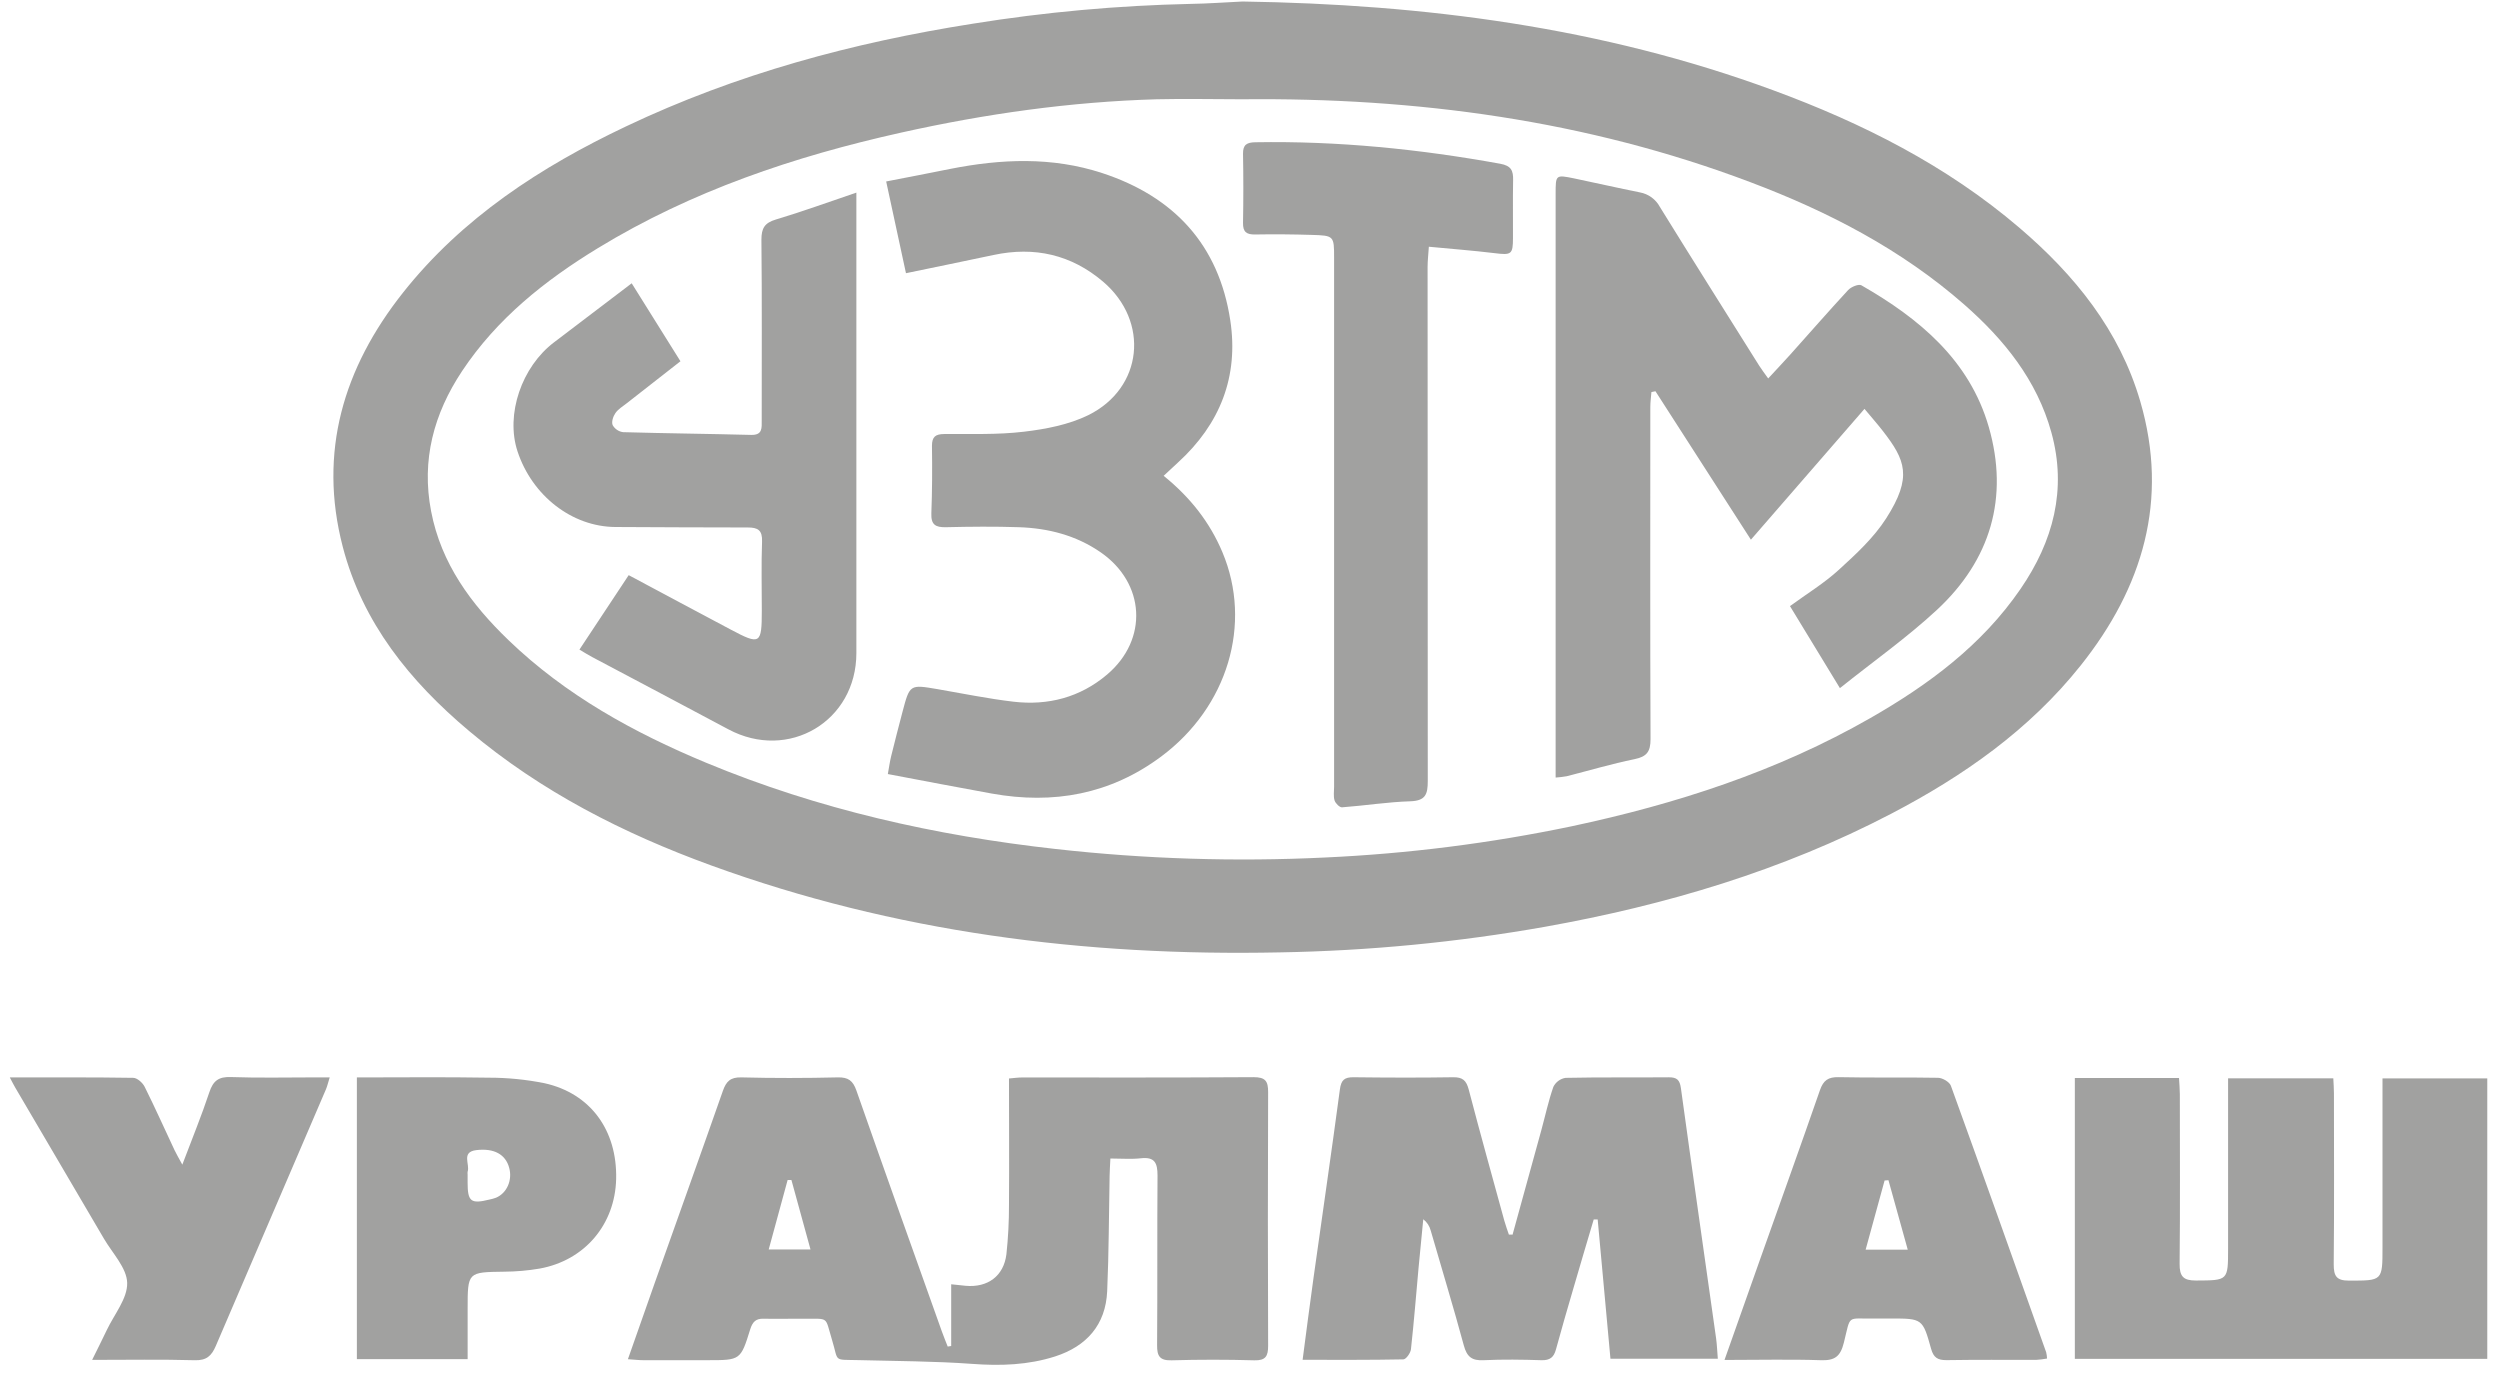
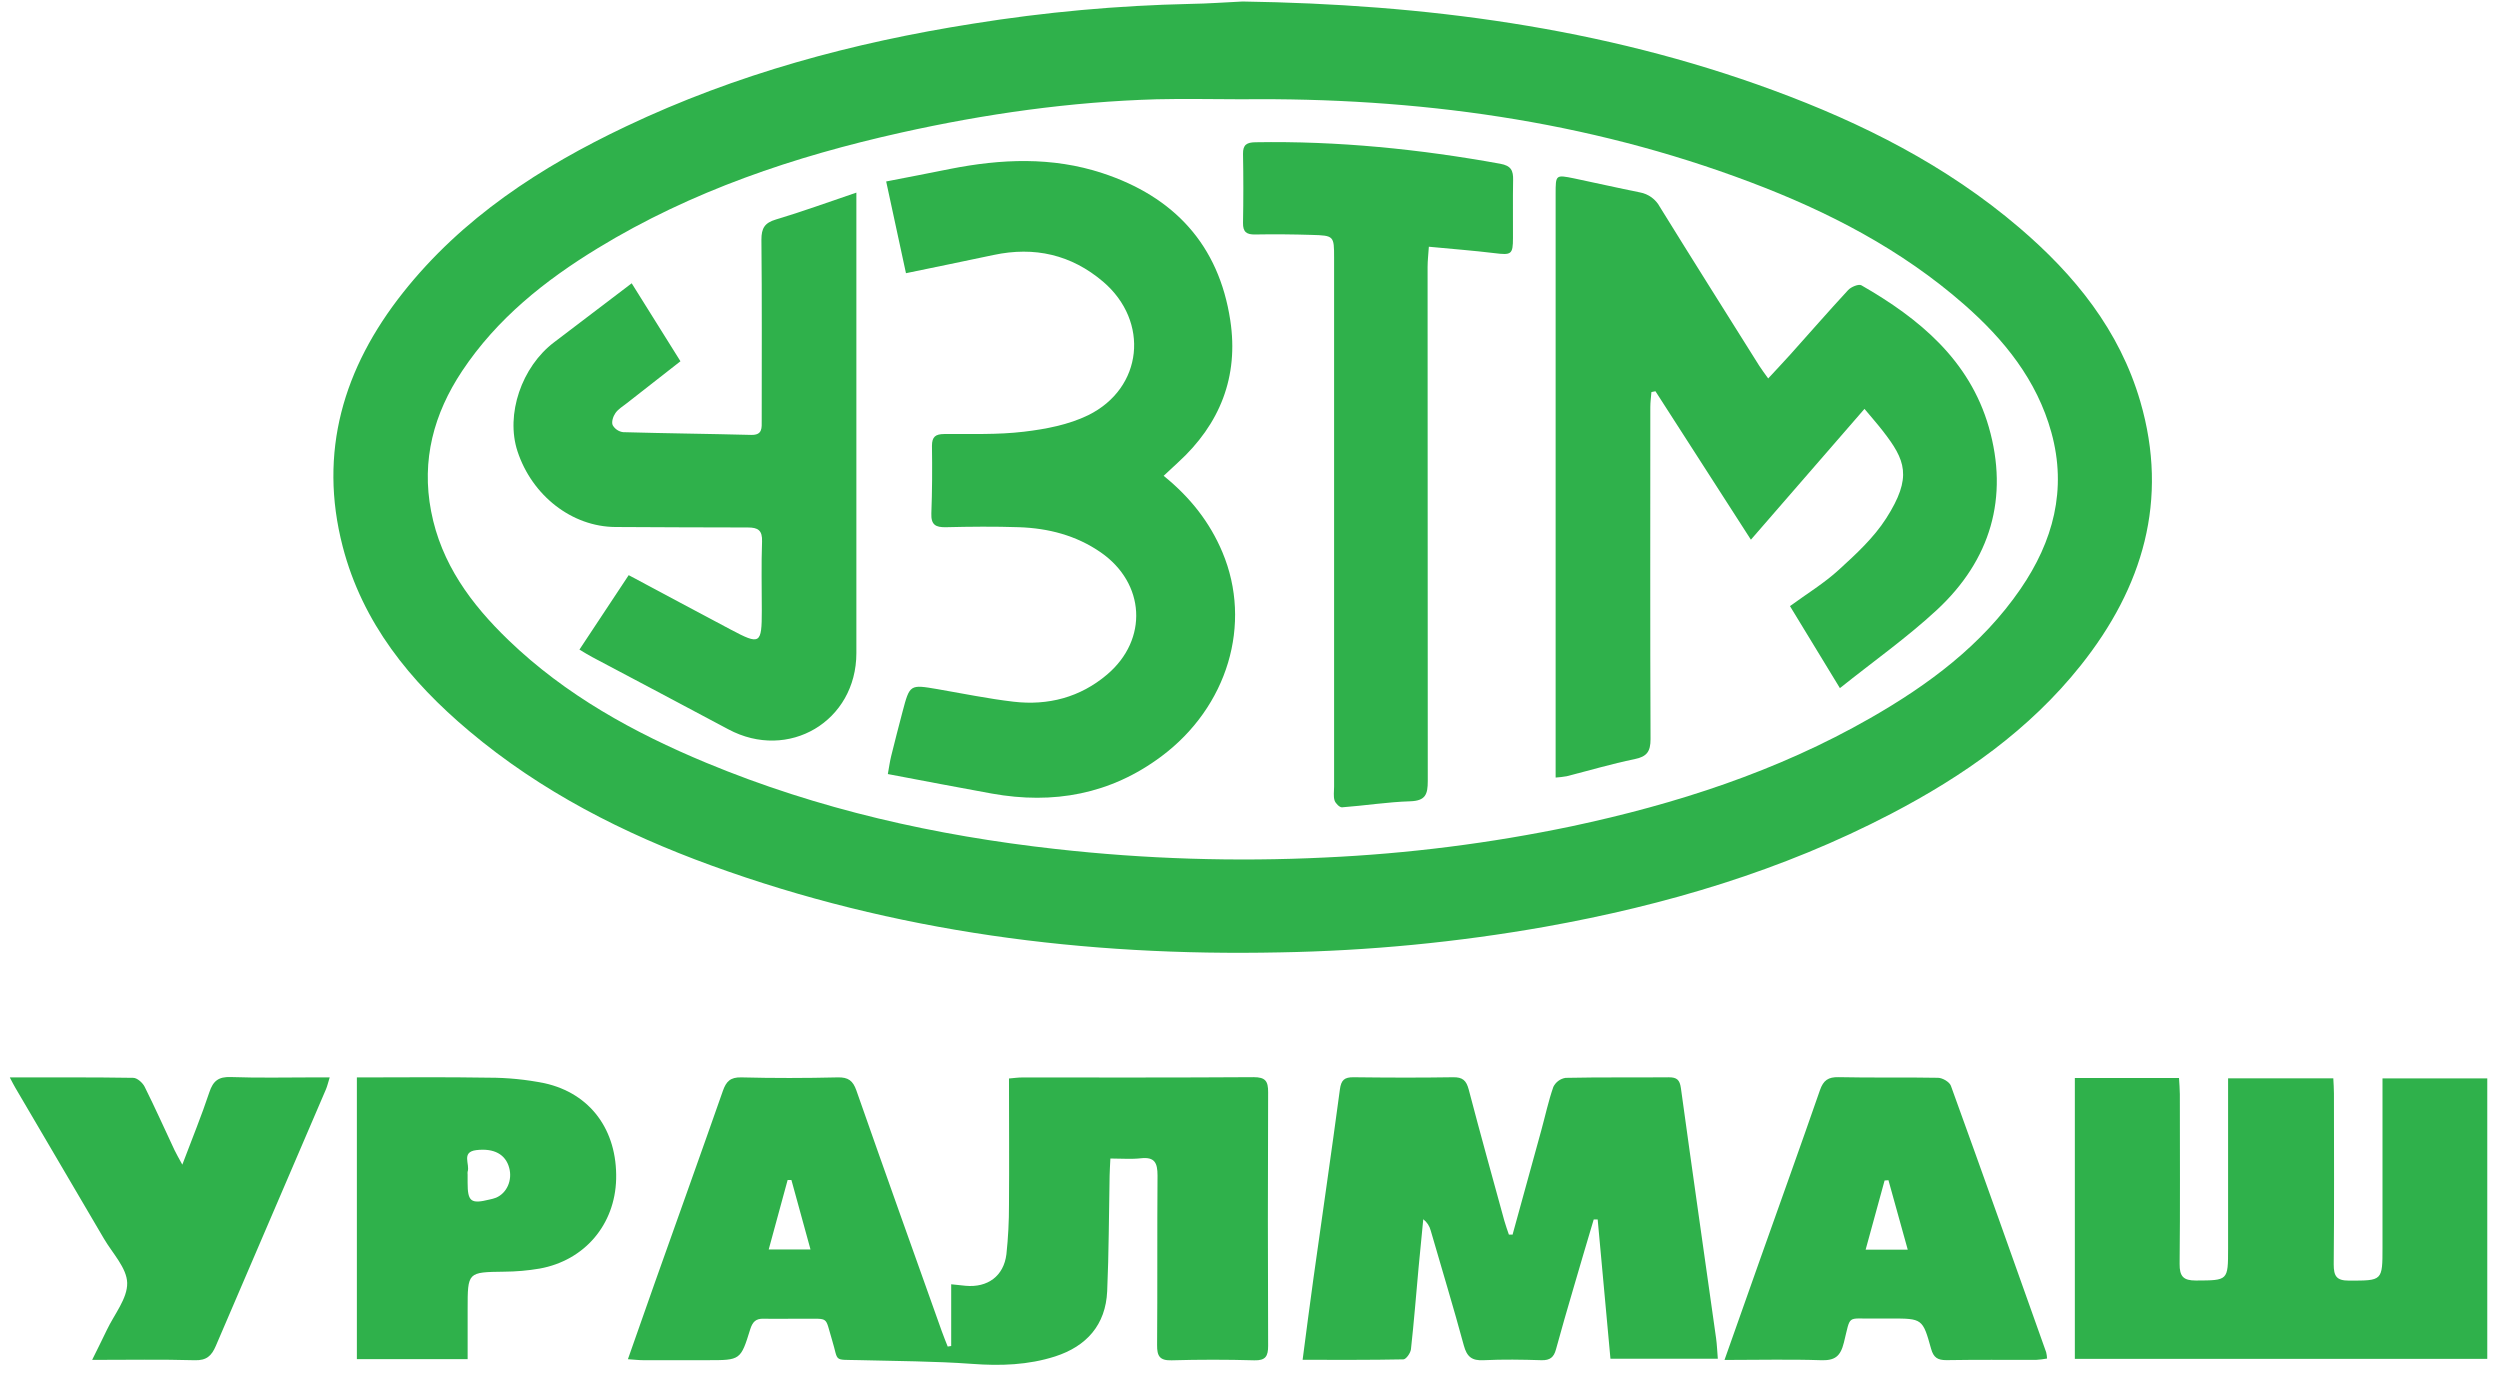
<svg xmlns="http://www.w3.org/2000/svg" width="111" height="61" viewBox="0 0 111 61" fill="none">
  <g id="Frame 427320340">
    <g id="Group 427320289">
      <g id="Group">
-         <path id="Vector" d="M55.172 0.067C63.223 0.189 71.12 1.204 78.718 4.003C82.683 5.462 86.42 7.343 89.656 10.108C92.119 12.21 94.11 14.668 95.03 17.829C96.303 22.203 95.145 26.076 92.385 29.544C90.109 32.403 87.178 34.456 83.967 36.131C79.123 38.658 73.952 40.192 68.594 41.15C64.706 41.838 60.769 42.218 56.82 42.286C48.176 42.466 39.726 41.393 31.573 38.424C27.682 37.008 24.021 35.145 20.83 32.458C18.206 30.252 16.097 27.658 15.217 24.272C14.125 20.069 15.252 16.333 17.886 13.003C20.52 9.673 24.007 7.408 27.802 5.609C32.699 3.283 37.864 1.89 43.199 1.051C46.395 0.537 49.623 0.244 52.86 0.173C53.627 0.162 54.4 0.103 55.172 0.067ZM55.146 4.408C53.884 4.408 52.621 4.377 51.36 4.408C47.526 4.518 43.743 5.055 40.004 5.889C35.271 6.944 30.712 8.476 26.545 11.018C24.191 12.453 22.064 14.148 20.517 16.475C19.258 18.372 18.704 20.427 19.141 22.699C19.585 25.025 20.923 26.829 22.577 28.422C25.11 30.863 28.141 32.531 31.36 33.869C36.335 35.936 41.537 37.103 46.883 37.697C50.851 38.141 54.848 38.267 58.836 38.073C62.514 37.904 66.173 37.441 69.777 36.688C74.417 35.7 78.9 34.254 83.04 31.884C85.627 30.403 87.996 28.65 89.71 26.151C91.162 24.037 91.781 21.734 91.081 19.2C90.439 16.874 88.983 15.077 87.211 13.521C84.418 11.072 81.166 9.39 77.713 8.087C70.441 5.336 62.874 4.327 55.146 4.408Z" fill="#A1A1A0" />
+         <path id="Vector" d="M55.172 0.067C63.223 0.189 71.12 1.204 78.718 4.003C82.683 5.462 86.42 7.343 89.656 10.108C92.119 12.21 94.11 14.668 95.03 17.829C96.303 22.203 95.145 26.076 92.385 29.544C90.109 32.403 87.178 34.456 83.967 36.131C79.123 38.658 73.952 40.192 68.594 41.15C64.706 41.838 60.769 42.218 56.82 42.286C48.176 42.466 39.726 41.393 31.573 38.424C27.682 37.008 24.021 35.145 20.83 32.458C18.206 30.252 16.097 27.658 15.217 24.272C14.125 20.069 15.252 16.333 17.886 13.003C20.52 9.673 24.007 7.408 27.802 5.609C32.699 3.283 37.864 1.89 43.199 1.051C46.395 0.537 49.623 0.244 52.86 0.173C53.627 0.162 54.4 0.103 55.172 0.067ZM55.146 4.408C53.884 4.408 52.621 4.377 51.36 4.408C47.526 4.518 43.743 5.055 40.004 5.889C35.271 6.944 30.712 8.476 26.545 11.018C24.191 12.453 22.064 14.148 20.517 16.475C19.258 18.372 18.704 20.427 19.141 22.699C19.585 25.025 20.923 26.829 22.577 28.422C25.11 30.863 28.141 32.531 31.36 33.869C36.335 35.936 41.537 37.103 46.883 37.697C50.851 38.141 54.848 38.267 58.836 38.073C62.514 37.904 66.173 37.441 69.777 36.688C74.417 35.7 78.9 34.254 83.04 31.884C85.627 30.403 87.996 28.65 89.71 26.151C91.162 24.037 91.781 21.734 91.081 19.2C90.439 16.874 88.983 15.077 87.211 13.521C84.418 11.072 81.166 9.39 77.713 8.087C70.441 5.336 62.874 4.327 55.146 4.408Z" fill="#2fb14b" />
        <g id="Group 427320288">
-           <path id="Vector_2" d="M42.233 59.763V57.022C42.493 57.049 42.684 57.071 42.874 57.089C43.853 57.178 44.566 56.658 44.685 55.687C44.763 54.959 44.801 54.227 44.799 53.494C44.813 51.641 44.799 49.787 44.799 47.885C45.024 47.866 45.2 47.84 45.375 47.84C48.803 47.84 52.231 47.849 55.659 47.826C56.186 47.826 56.307 48.002 56.305 48.493C56.29 52.248 56.29 56.002 56.305 59.756C56.305 60.212 56.195 60.412 55.693 60.398C54.469 60.363 53.245 60.363 52.02 60.398C51.488 60.413 51.371 60.207 51.375 59.722C51.394 57.213 51.375 54.703 51.394 52.195C51.394 51.633 51.271 51.357 50.648 51.428C50.228 51.475 49.798 51.438 49.301 51.438C49.288 51.724 49.272 51.96 49.267 52.195C49.233 53.909 49.235 55.623 49.159 57.328C49.093 58.826 48.24 59.777 46.846 60.226C45.652 60.609 44.424 60.65 43.173 60.557C41.49 60.434 39.797 60.434 38.108 60.389C36.971 60.362 37.244 60.48 36.944 59.498C36.615 58.423 36.84 58.564 35.682 58.551C35.091 58.545 34.498 58.565 33.907 58.551C33.559 58.54 33.417 58.689 33.312 59.014C32.885 60.395 32.873 60.392 31.423 60.392C30.464 60.392 29.506 60.392 28.547 60.392C28.354 60.392 28.16 60.367 27.879 60.349C28.296 59.161 28.683 58.053 29.075 56.949C30.082 54.111 31.1 51.278 32.095 48.437C32.242 48.016 32.428 47.825 32.911 47.836C34.339 47.873 35.767 47.87 37.196 47.836C37.665 47.825 37.87 47.983 38.023 48.416C39.274 51.986 40.547 55.55 41.818 59.115C41.898 59.341 41.992 59.563 42.078 59.787L42.233 59.763ZM35.139 52.391H34.971C34.695 53.405 34.419 54.419 34.131 55.475H35.986C35.69 54.406 35.415 53.396 35.139 52.391Z" fill="#A1A1A0" />
-           <path id="Vector_3" d="M92.123 47.864H96.748C96.762 48.115 96.785 48.354 96.785 48.586C96.785 51.095 96.802 53.605 96.775 56.111C96.769 56.671 96.94 56.858 97.501 56.855C98.926 56.847 98.927 56.87 98.927 55.431V47.879H103.599C103.61 48.114 103.627 48.331 103.627 48.548C103.627 51.078 103.643 53.607 103.617 56.138C103.617 56.659 103.74 56.859 104.291 56.859C105.782 56.859 105.783 56.88 105.783 55.378V47.881H110.435V60.333H92.123V47.864Z" fill="#A1A1A0" />
-           <path id="Vector_4" d="M67.158 54.818C67.582 53.278 68.007 51.737 68.431 50.195C68.609 49.548 68.748 48.889 68.969 48.257C69.02 48.152 69.097 48.061 69.191 47.991C69.285 47.922 69.394 47.875 69.51 47.857C71.039 47.824 72.57 47.846 74.098 47.832C74.454 47.832 74.582 47.947 74.632 48.313C75.141 52.018 75.674 55.72 76.195 59.424C76.234 59.705 76.243 59.99 76.271 60.328H71.504C71.315 58.269 71.126 56.208 70.937 54.145H70.761C70.459 55.17 70.149 56.194 69.854 57.219C69.592 58.117 69.328 59.014 69.085 59.913C68.991 60.262 68.822 60.402 68.444 60.393C67.587 60.366 66.73 60.352 65.873 60.393C65.351 60.421 65.13 60.241 64.994 59.739C64.531 58.025 64.014 56.338 63.525 54.64C63.474 54.439 63.357 54.261 63.193 54.134C63.124 54.844 63.053 55.553 62.987 56.263C62.876 57.479 62.78 58.696 62.646 59.909C62.627 60.076 62.43 60.353 62.311 60.356C60.849 60.386 59.384 60.376 57.836 60.376C58.001 59.13 58.15 57.948 58.316 56.768C58.707 53.969 59.117 51.173 59.491 48.372C59.547 47.951 59.693 47.825 60.103 47.83C61.572 47.848 63.041 47.854 64.51 47.83C64.942 47.821 65.105 47.972 65.212 48.378C65.721 50.325 66.262 52.263 66.793 54.203C66.851 54.411 66.927 54.614 66.994 54.815L67.158 54.818Z" fill="#A1A1A0" />
-           <path id="Vector_5" d="M76.568 60.382C77.135 58.79 77.648 57.332 78.16 55.88C79.043 53.389 79.94 50.901 80.806 48.403C80.958 47.966 81.174 47.815 81.638 47.826C83.107 47.859 84.576 47.826 86.045 47.854C86.244 47.854 86.556 48.037 86.619 48.207C88.046 52.145 89.447 56.093 90.85 60.041C90.872 60.133 90.885 60.225 90.889 60.319C90.727 60.349 90.564 60.369 90.399 60.379C89.073 60.379 87.748 60.369 86.423 60.39C86.034 60.39 85.851 60.281 85.741 59.888C85.367 58.542 85.35 58.542 83.94 58.542C83.695 58.542 83.451 58.542 83.206 58.542C81.982 58.567 82.184 58.335 81.869 59.609C81.715 60.227 81.469 60.415 80.844 60.393C79.469 60.347 78.085 60.382 76.568 60.382ZM82.835 55.485H84.704C84.407 54.409 84.129 53.404 83.847 52.401L83.676 52.414C83.409 53.396 83.138 54.382 82.835 55.482V55.485Z" fill="#A1A1A0" />
-           <path id="Vector_6" d="M15.845 47.838C17.829 47.838 19.763 47.815 21.694 47.849C22.526 47.848 23.357 47.93 24.174 48.094C26.22 48.546 27.408 50.185 27.357 52.349C27.307 54.371 25.96 55.963 23.96 56.325C23.439 56.414 22.912 56.46 22.384 56.463C20.764 56.485 20.763 56.474 20.763 58.122V60.345H15.845V47.838ZM20.762 52.141C20.762 52.264 20.762 52.386 20.762 52.509C20.762 53.352 20.908 53.464 21.732 53.26C21.831 53.241 21.929 53.213 22.024 53.178C22.506 52.975 22.759 52.398 22.608 51.85C22.447 51.254 21.937 50.971 21.15 51.065C20.462 51.147 20.876 51.696 20.763 52.023C20.757 52.062 20.756 52.102 20.762 52.141Z" fill="#A1A1A0" />
-           <path id="Vector_7" d="M0.435 47.838C2.328 47.838 4.123 47.827 5.916 47.856C6.09 47.856 6.334 48.075 6.422 48.252C6.886 49.181 7.309 50.13 7.75 51.068C7.831 51.24 7.93 51.404 8.095 51.71C8.536 50.541 8.952 49.531 9.294 48.498C9.461 47.995 9.7 47.801 10.247 47.821C11.49 47.866 12.736 47.836 13.98 47.836H14.639C14.565 48.07 14.533 48.224 14.472 48.366C12.84 52.163 11.21 55.96 9.583 59.757C9.393 60.202 9.168 60.41 8.644 60.394C7.175 60.352 5.713 60.379 4.091 60.379C4.343 59.869 4.546 59.465 4.741 59.056C5.071 58.359 5.663 57.653 5.647 56.962C5.632 56.299 4.994 55.645 4.614 54.996C3.308 52.763 1.998 50.532 0.684 48.302C0.613 48.185 0.553 48.059 0.435 47.838Z" fill="#A1A1A0" />
+           <path id="Vector_2" d="M42.233 59.763V57.022C42.493 57.049 42.684 57.071 42.874 57.089C43.853 57.178 44.566 56.658 44.685 55.687C44.763 54.959 44.801 54.227 44.799 53.494C44.813 51.641 44.799 49.787 44.799 47.885C45.024 47.866 45.2 47.84 45.375 47.84C48.803 47.84 52.231 47.849 55.659 47.826C56.186 47.826 56.307 48.002 56.305 48.493C56.29 52.248 56.29 56.002 56.305 59.756C56.305 60.212 56.195 60.412 55.693 60.398C54.469 60.363 53.245 60.363 52.02 60.398C51.488 60.413 51.371 60.207 51.375 59.722C51.394 57.213 51.375 54.703 51.394 52.195C51.394 51.633 51.271 51.357 50.648 51.428C50.228 51.475 49.798 51.438 49.301 51.438C49.288 51.724 49.272 51.96 49.267 52.195C49.233 53.909 49.235 55.623 49.159 57.328C49.093 58.826 48.24 59.777 46.846 60.226C45.652 60.609 44.424 60.65 43.173 60.557C41.49 60.434 39.797 60.434 38.108 60.389C36.971 60.362 37.244 60.48 36.944 59.498C36.615 58.423 36.84 58.564 35.682 58.551C35.091 58.545 34.498 58.565 33.907 58.551C33.559 58.54 33.417 58.689 33.312 59.014C32.885 60.395 32.873 60.392 31.423 60.392C30.464 60.392 29.506 60.392 28.547 60.392C28.354 60.392 28.16 60.367 27.879 60.349C28.296 59.161 28.683 58.053 29.075 56.949C30.082 54.111 31.1 51.278 32.095 48.437C32.242 48.016 32.428 47.825 32.911 47.836C34.339 47.873 35.767 47.87 37.196 47.836C37.665 47.825 37.87 47.983 38.023 48.416C39.274 51.986 40.547 55.55 41.818 59.115C41.898 59.341 41.992 59.563 42.078 59.787L42.233 59.763ZM35.139 52.391H34.971C34.695 53.405 34.419 54.419 34.131 55.475H35.986C35.69 54.406 35.415 53.396 35.139 52.391Z" fill="#2fb14b" />
+           <path id="Vector_3" d="M92.123 47.864H96.748C96.762 48.115 96.785 48.354 96.785 48.586C96.785 51.095 96.802 53.605 96.775 56.111C96.769 56.671 96.94 56.858 97.501 56.855C98.926 56.847 98.927 56.87 98.927 55.431V47.879H103.599C103.61 48.114 103.627 48.331 103.627 48.548C103.627 51.078 103.643 53.607 103.617 56.138C103.617 56.659 103.74 56.859 104.291 56.859C105.782 56.859 105.783 56.88 105.783 55.378V47.881H110.435V60.333H92.123V47.864Z" fill="#2fb14b" />
+           <path id="Vector_4" d="M67.158 54.818C67.582 53.278 68.007 51.737 68.431 50.195C68.609 49.548 68.748 48.889 68.969 48.257C69.02 48.152 69.097 48.061 69.191 47.991C69.285 47.922 69.394 47.875 69.51 47.857C71.039 47.824 72.57 47.846 74.098 47.832C74.454 47.832 74.582 47.947 74.632 48.313C75.141 52.018 75.674 55.72 76.195 59.424C76.234 59.705 76.243 59.99 76.271 60.328H71.504C71.315 58.269 71.126 56.208 70.937 54.145H70.761C70.459 55.17 70.149 56.194 69.854 57.219C69.592 58.117 69.328 59.014 69.085 59.913C68.991 60.262 68.822 60.402 68.444 60.393C67.587 60.366 66.73 60.352 65.873 60.393C65.351 60.421 65.13 60.241 64.994 59.739C64.531 58.025 64.014 56.338 63.525 54.64C63.474 54.439 63.357 54.261 63.193 54.134C63.124 54.844 63.053 55.553 62.987 56.263C62.876 57.479 62.78 58.696 62.646 59.909C62.627 60.076 62.43 60.353 62.311 60.356C60.849 60.386 59.384 60.376 57.836 60.376C58.001 59.13 58.15 57.948 58.316 56.768C58.707 53.969 59.117 51.173 59.491 48.372C59.547 47.951 59.693 47.825 60.103 47.83C61.572 47.848 63.041 47.854 64.51 47.83C64.942 47.821 65.105 47.972 65.212 48.378C65.721 50.325 66.262 52.263 66.793 54.203C66.851 54.411 66.927 54.614 66.994 54.815L67.158 54.818Z" fill="#2fb14b" />
+           <path id="Vector_5" d="M76.568 60.382C77.135 58.79 77.648 57.332 78.16 55.88C79.043 53.389 79.94 50.901 80.806 48.403C80.958 47.966 81.174 47.815 81.638 47.826C83.107 47.859 84.576 47.826 86.045 47.854C86.244 47.854 86.556 48.037 86.619 48.207C88.046 52.145 89.447 56.093 90.85 60.041C90.872 60.133 90.885 60.225 90.889 60.319C90.727 60.349 90.564 60.369 90.399 60.379C89.073 60.379 87.748 60.369 86.423 60.39C86.034 60.39 85.851 60.281 85.741 59.888C85.367 58.542 85.35 58.542 83.94 58.542C83.695 58.542 83.451 58.542 83.206 58.542C81.982 58.567 82.184 58.335 81.869 59.609C81.715 60.227 81.469 60.415 80.844 60.393C79.469 60.347 78.085 60.382 76.568 60.382ZM82.835 55.485H84.704C84.407 54.409 84.129 53.404 83.847 52.401L83.676 52.414C83.409 53.396 83.138 54.382 82.835 55.482V55.485Z" fill="#2fb14b" />
+           <path id="Vector_6" d="M15.845 47.838C17.829 47.838 19.763 47.815 21.694 47.849C22.526 47.848 23.357 47.93 24.174 48.094C26.22 48.546 27.408 50.185 27.357 52.349C27.307 54.371 25.96 55.963 23.96 56.325C23.439 56.414 22.912 56.46 22.384 56.463C20.764 56.485 20.763 56.474 20.763 58.122V60.345H15.845V47.838ZM20.762 52.141C20.762 52.264 20.762 52.386 20.762 52.509C20.762 53.352 20.908 53.464 21.732 53.26C21.831 53.241 21.929 53.213 22.024 53.178C22.506 52.975 22.759 52.398 22.608 51.85C22.447 51.254 21.937 50.971 21.15 51.065C20.462 51.147 20.876 51.696 20.763 52.023C20.757 52.062 20.756 52.102 20.762 52.141Z" fill="#2fb14b" />
+           <path id="Vector_7" d="M0.435 47.838C2.328 47.838 4.123 47.827 5.916 47.856C6.09 47.856 6.334 48.075 6.422 48.252C6.886 49.181 7.309 50.13 7.75 51.068C7.831 51.24 7.93 51.404 8.095 51.71C8.536 50.541 8.952 49.531 9.294 48.498C9.461 47.995 9.7 47.801 10.247 47.821C11.49 47.866 12.736 47.836 13.98 47.836H14.639C14.565 48.07 14.533 48.224 14.472 48.366C12.84 52.163 11.21 55.96 9.583 59.757C9.393 60.202 9.168 60.41 8.644 60.394C7.175 60.352 5.713 60.379 4.091 60.379C4.343 59.869 4.546 59.465 4.741 59.056C5.071 58.359 5.663 57.653 5.647 56.962C5.632 56.299 4.994 55.645 4.614 54.996C3.308 52.763 1.998 50.532 0.684 48.302C0.613 48.185 0.553 48.059 0.435 47.838Z" fill="#2fb14b" />
        </g>
-         <path id="Vector_8" d="M82.783 18.154L77.74 23.962L73.502 17.371L73.323 17.408C73.306 17.629 73.274 17.851 73.274 18.073C73.274 22.988 73.263 27.904 73.284 32.819C73.284 33.374 73.116 33.596 72.574 33.706C71.56 33.914 70.565 34.21 69.56 34.465C69.398 34.493 69.234 34.513 69.07 34.524V8.612C69.07 7.755 69.07 7.755 69.891 7.921C70.87 8.126 71.836 8.346 72.811 8.542C72.999 8.576 73.176 8.652 73.33 8.764C73.484 8.877 73.61 9.022 73.7 9.19C75.156 11.547 76.638 13.891 78.108 16.236C78.214 16.406 78.339 16.564 78.508 16.803C78.86 16.421 79.179 16.087 79.487 15.744C80.344 14.788 81.189 13.818 82.058 12.878C82.189 12.737 82.526 12.598 82.647 12.668C85.218 14.143 87.446 15.989 88.302 18.959C89.203 22.092 88.381 24.866 86.001 27.077C84.682 28.301 83.194 29.352 81.692 30.553L79.475 26.911C80.227 26.362 80.997 25.893 81.649 25.295C82.411 24.6 83.198 23.874 83.746 23.016C84.926 21.172 84.596 20.422 83.597 19.134C83.351 18.817 83.085 18.517 82.783 18.154Z" fill="#A1A1A0" />
-         <path id="Vector_9" d="M51.666 21.126C52.862 22.095 53.719 23.198 54.275 24.518C55.614 27.701 54.51 31.388 51.562 33.586C49.305 35.27 46.769 35.726 44.035 35.234C42.518 34.961 41.005 34.667 39.42 34.368C39.475 34.065 39.508 33.811 39.57 33.564C39.729 32.913 39.899 32.264 40.069 31.614C40.394 30.381 40.395 30.389 41.626 30.598C42.748 30.791 43.864 31.022 44.994 31.155C46.536 31.336 47.959 30.965 49.157 29.948C50.993 28.389 50.849 25.893 48.87 24.523C47.782 23.77 46.544 23.452 45.243 23.408C44.163 23.372 43.08 23.382 42 23.408C41.537 23.419 41.333 23.297 41.352 22.796C41.39 21.798 41.394 20.798 41.379 19.797C41.379 19.387 41.539 19.275 41.922 19.271C43.103 19.261 44.294 19.308 45.462 19.168C46.433 19.053 47.453 18.857 48.318 18.434C50.752 17.233 51.049 14.271 48.977 12.506C47.566 11.305 45.932 10.935 44.121 11.32C42.853 11.589 41.582 11.849 40.225 12.13C39.936 10.791 39.651 9.471 39.346 8.057C40.325 7.866 41.253 7.69 42.182 7.501C44.448 7.053 46.712 6.954 48.94 7.685C52.123 8.73 54.115 10.868 54.624 14.22C55.005 16.721 54.17 18.834 52.298 20.539C52.109 20.712 51.921 20.89 51.666 21.126Z" fill="#A1A1A0" />
-         <path id="Vector_10" d="M28.047 12.578L30.212 16.04C29.398 16.677 28.613 17.288 27.831 17.902C27.655 18.041 27.449 18.162 27.326 18.339C27.223 18.485 27.141 18.734 27.203 18.877C27.251 18.961 27.317 19.033 27.398 19.087C27.478 19.141 27.57 19.176 27.666 19.188C29.561 19.242 31.461 19.26 33.35 19.31C33.864 19.323 33.82 18.998 33.82 18.663C33.82 15.99 33.834 13.318 33.807 10.645C33.807 10.13 33.95 9.895 34.453 9.745C35.617 9.398 36.761 8.979 38.023 8.552V9.286C38.023 15.855 38.023 22.425 38.023 28.996C38.023 32.027 35.006 33.812 32.334 32.379C30.322 31.302 28.301 30.24 26.286 29.17C26.111 29.077 25.945 28.971 25.727 28.842L27.914 25.537C29.463 26.364 30.951 27.162 32.444 27.953C33.754 28.649 33.824 28.603 33.824 27.108C33.824 26.089 33.798 25.068 33.835 24.048C33.854 23.546 33.658 23.419 33.201 23.42C31.242 23.42 29.283 23.408 27.324 23.399C25.402 23.389 23.625 22.013 22.976 20.035C22.441 18.402 23.158 16.285 24.61 15.191C25.734 14.336 26.865 13.474 28.047 12.578Z" fill="#A1A1A0" />
-         <path id="Vector_11" d="M63.441 10.955C63.419 11.3 63.385 11.577 63.385 11.854C63.385 19.461 63.388 27.068 63.393 34.674C63.393 35.261 63.299 35.554 62.621 35.577C61.608 35.608 60.598 35.77 59.586 35.845C59.479 35.853 59.296 35.669 59.255 35.541C59.197 35.355 59.234 35.137 59.234 34.929V11.436C59.234 10.477 59.226 10.457 58.244 10.43C57.408 10.404 56.572 10.396 55.736 10.411C55.346 10.42 55.182 10.299 55.19 9.894C55.209 8.873 55.209 7.853 55.19 6.833C55.182 6.422 55.361 6.322 55.742 6.316C59.397 6.254 63.014 6.619 66.608 7.27C67.098 7.359 67.191 7.574 67.182 7.997C67.165 8.854 67.182 9.711 67.176 10.568C67.176 11.303 67.103 11.333 66.349 11.239C65.405 11.124 64.456 11.053 63.441 10.955Z" fill="#A1A1A0" />
+         <path id="Vector_8" d="M82.783 18.154L77.74 23.962L73.502 17.371L73.323 17.408C73.306 17.629 73.274 17.851 73.274 18.073C73.274 22.988 73.263 27.904 73.284 32.819C73.284 33.374 73.116 33.596 72.574 33.706C71.56 33.914 70.565 34.21 69.56 34.465C69.398 34.493 69.234 34.513 69.07 34.524V8.612C69.07 7.755 69.07 7.755 69.891 7.921C70.87 8.126 71.836 8.346 72.811 8.542C72.999 8.576 73.176 8.652 73.33 8.764C73.484 8.877 73.61 9.022 73.7 9.19C75.156 11.547 76.638 13.891 78.108 16.236C78.214 16.406 78.339 16.564 78.508 16.803C78.86 16.421 79.179 16.087 79.487 15.744C80.344 14.788 81.189 13.818 82.058 12.878C82.189 12.737 82.526 12.598 82.647 12.668C85.218 14.143 87.446 15.989 88.302 18.959C89.203 22.092 88.381 24.866 86.001 27.077C84.682 28.301 83.194 29.352 81.692 30.553L79.475 26.911C80.227 26.362 80.997 25.893 81.649 25.295C82.411 24.6 83.198 23.874 83.746 23.016C84.926 21.172 84.596 20.422 83.597 19.134C83.351 18.817 83.085 18.517 82.783 18.154Z" fill="#2fb14b" />
+         <path id="Vector_9" d="M51.666 21.126C52.862 22.095 53.719 23.198 54.275 24.518C55.614 27.701 54.51 31.388 51.562 33.586C49.305 35.27 46.769 35.726 44.035 35.234C42.518 34.961 41.005 34.667 39.42 34.368C39.475 34.065 39.508 33.811 39.57 33.564C39.729 32.913 39.899 32.264 40.069 31.614C40.394 30.381 40.395 30.389 41.626 30.598C42.748 30.791 43.864 31.022 44.994 31.155C46.536 31.336 47.959 30.965 49.157 29.948C50.993 28.389 50.849 25.893 48.87 24.523C47.782 23.77 46.544 23.452 45.243 23.408C44.163 23.372 43.08 23.382 42 23.408C41.537 23.419 41.333 23.297 41.352 22.796C41.39 21.798 41.394 20.798 41.379 19.797C41.379 19.387 41.539 19.275 41.922 19.271C43.103 19.261 44.294 19.308 45.462 19.168C46.433 19.053 47.453 18.857 48.318 18.434C50.752 17.233 51.049 14.271 48.977 12.506C47.566 11.305 45.932 10.935 44.121 11.32C42.853 11.589 41.582 11.849 40.225 12.13C39.936 10.791 39.651 9.471 39.346 8.057C40.325 7.866 41.253 7.69 42.182 7.501C44.448 7.053 46.712 6.954 48.94 7.685C52.123 8.73 54.115 10.868 54.624 14.22C55.005 16.721 54.17 18.834 52.298 20.539C52.109 20.712 51.921 20.89 51.666 21.126Z" fill="#2fb14b" />
+         <path id="Vector_10" d="M28.047 12.578L30.212 16.04C29.398 16.677 28.613 17.288 27.831 17.902C27.655 18.041 27.449 18.162 27.326 18.339C27.223 18.485 27.141 18.734 27.203 18.877C27.251 18.961 27.317 19.033 27.398 19.087C27.478 19.141 27.57 19.176 27.666 19.188C29.561 19.242 31.461 19.26 33.35 19.31C33.864 19.323 33.82 18.998 33.82 18.663C33.82 15.99 33.834 13.318 33.807 10.645C33.807 10.13 33.95 9.895 34.453 9.745C35.617 9.398 36.761 8.979 38.023 8.552V9.286C38.023 15.855 38.023 22.425 38.023 28.996C38.023 32.027 35.006 33.812 32.334 32.379C30.322 31.302 28.301 30.24 26.286 29.17C26.111 29.077 25.945 28.971 25.727 28.842L27.914 25.537C29.463 26.364 30.951 27.162 32.444 27.953C33.754 28.649 33.824 28.603 33.824 27.108C33.824 26.089 33.798 25.068 33.835 24.048C33.854 23.546 33.658 23.419 33.201 23.42C31.242 23.42 29.283 23.408 27.324 23.399C25.402 23.389 23.625 22.013 22.976 20.035C22.441 18.402 23.158 16.285 24.61 15.191C25.734 14.336 26.865 13.474 28.047 12.578Z" fill="#2fb14b" />
+         <path id="Vector_11" d="M63.441 10.955C63.419 11.3 63.385 11.577 63.385 11.854C63.385 19.461 63.388 27.068 63.393 34.674C63.393 35.261 63.299 35.554 62.621 35.577C61.608 35.608 60.598 35.77 59.586 35.845C59.479 35.853 59.296 35.669 59.255 35.541C59.197 35.355 59.234 35.137 59.234 34.929V11.436C59.234 10.477 59.226 10.457 58.244 10.43C57.408 10.404 56.572 10.396 55.736 10.411C55.346 10.42 55.182 10.299 55.19 9.894C55.209 8.873 55.209 7.853 55.19 6.833C55.182 6.422 55.361 6.322 55.742 6.316C59.397 6.254 63.014 6.619 66.608 7.27C67.098 7.359 67.191 7.574 67.182 7.997C67.165 8.854 67.182 9.711 67.176 10.568C67.176 11.303 67.103 11.333 66.349 11.239C65.405 11.124 64.456 11.053 63.441 10.955Z" fill="#2fb14b" />
      </g>
    </g>
  </g>
</svg>
